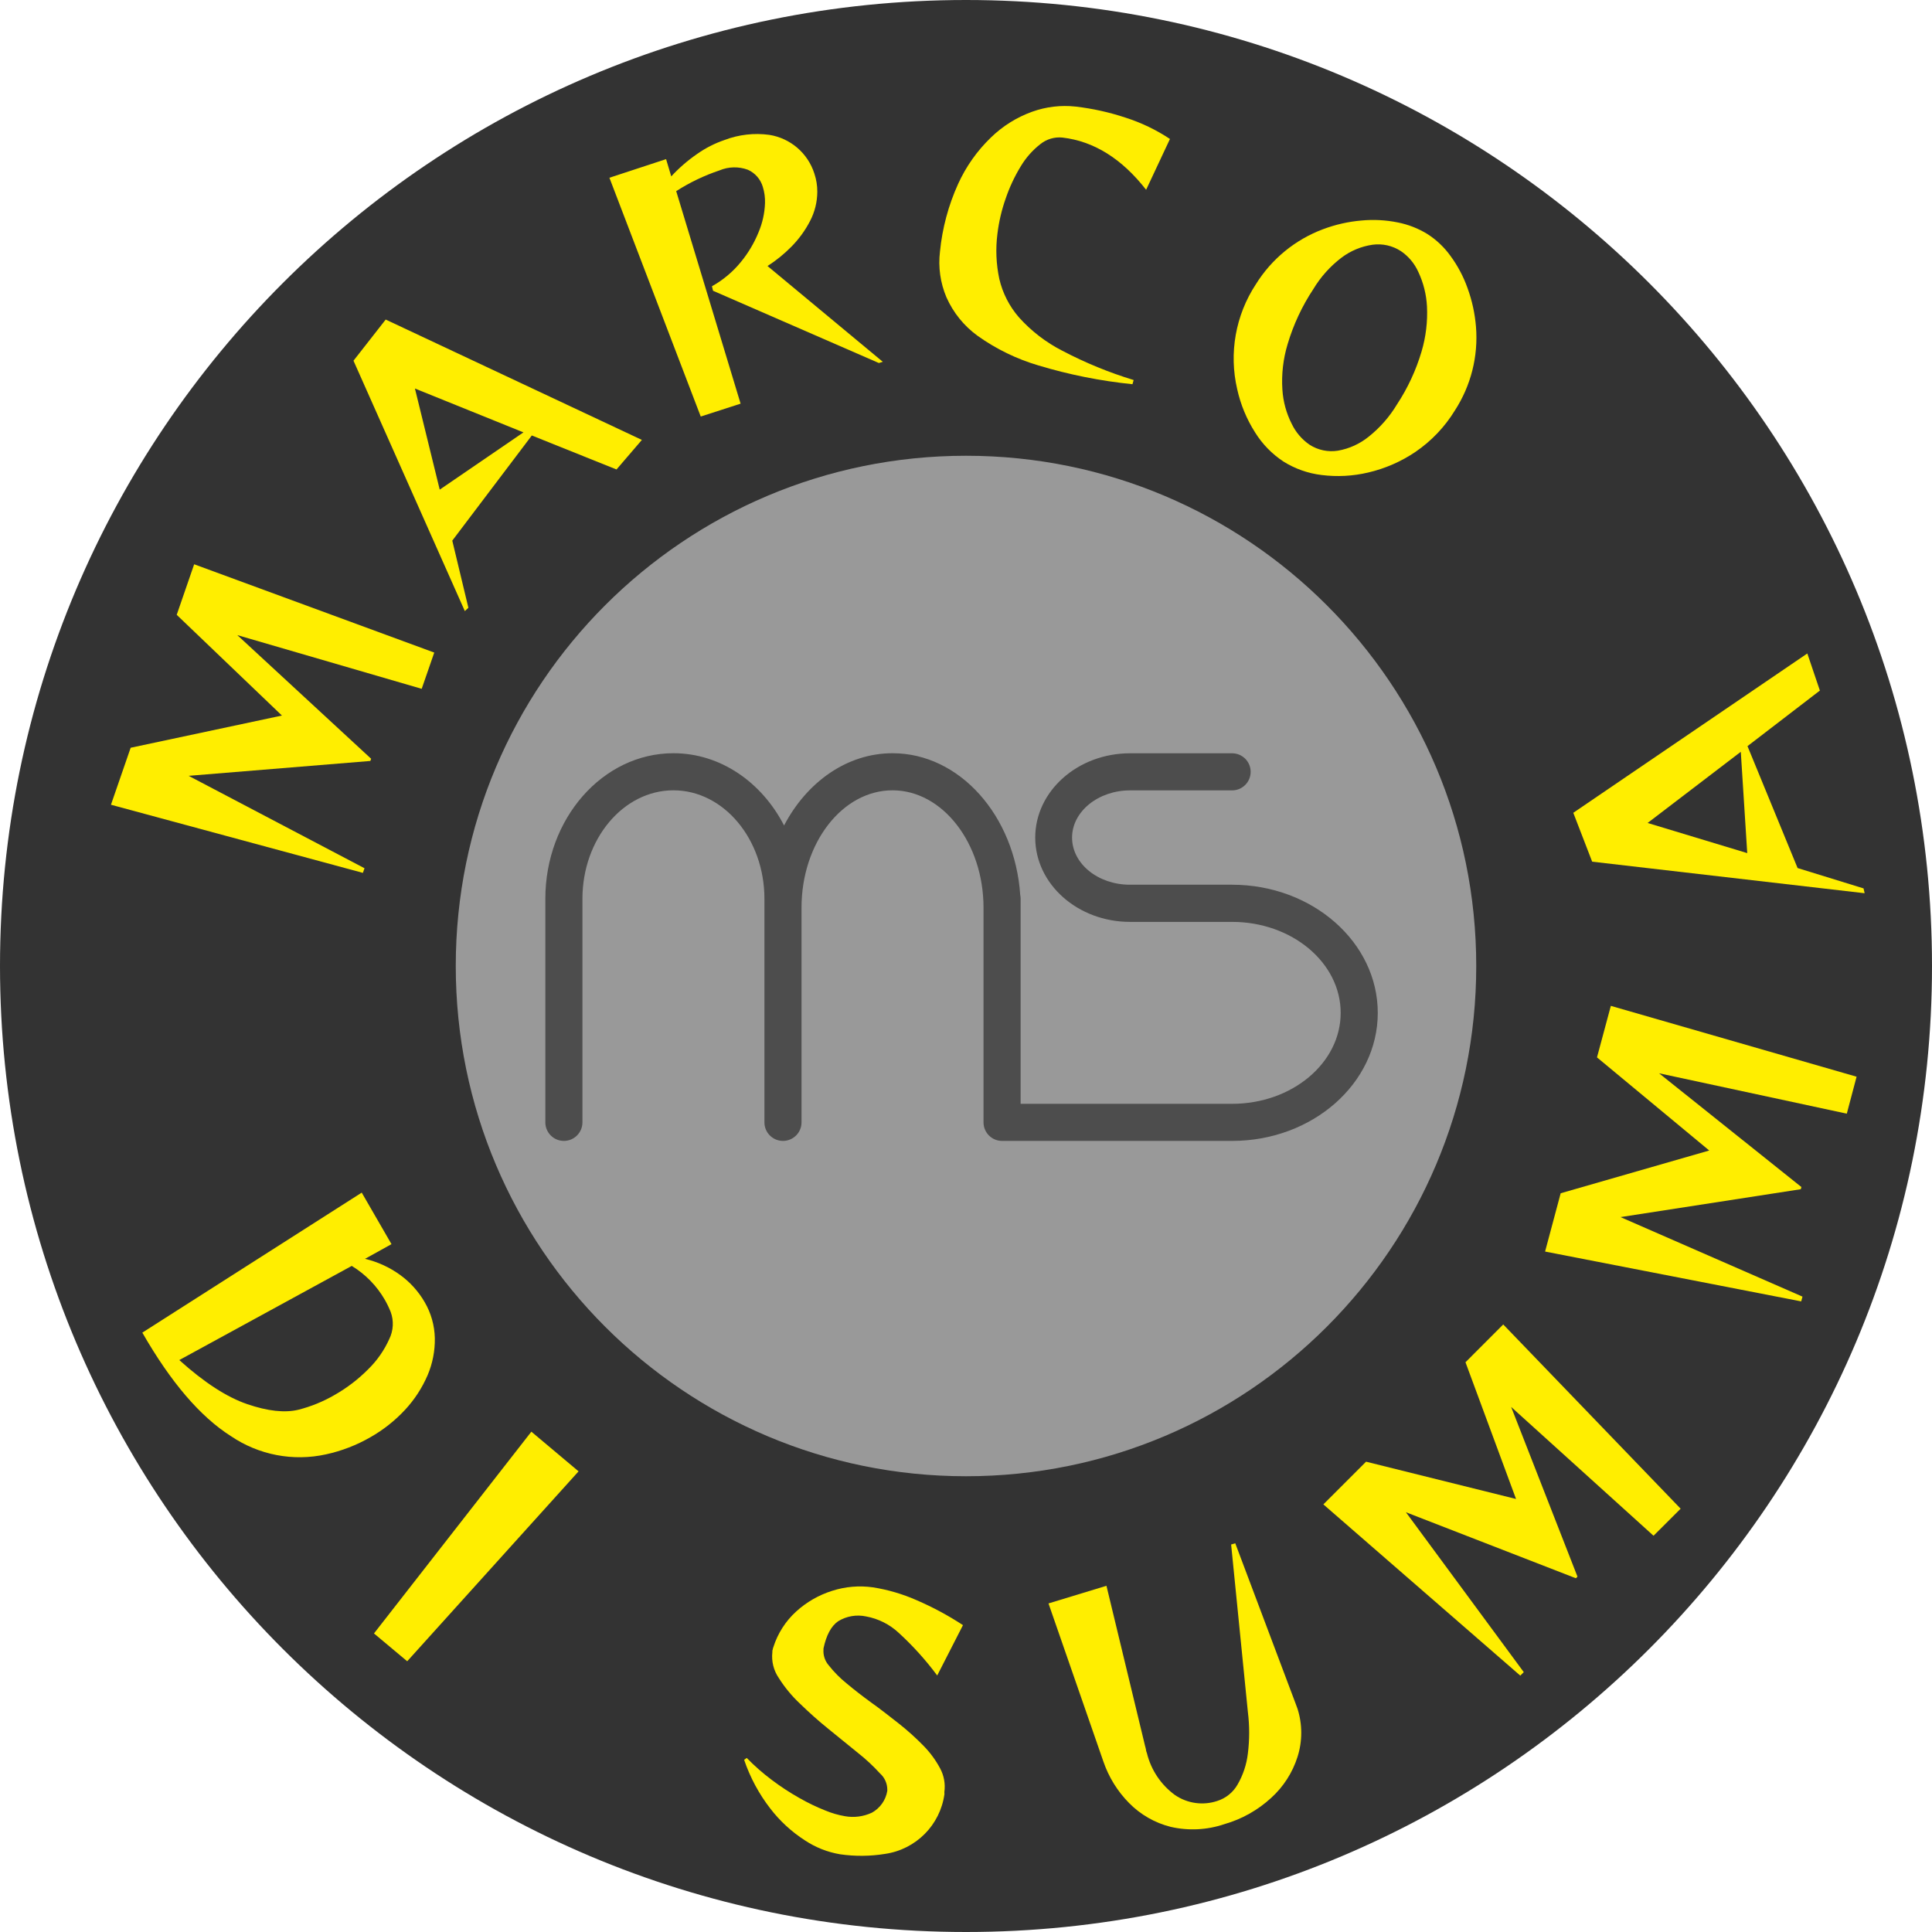
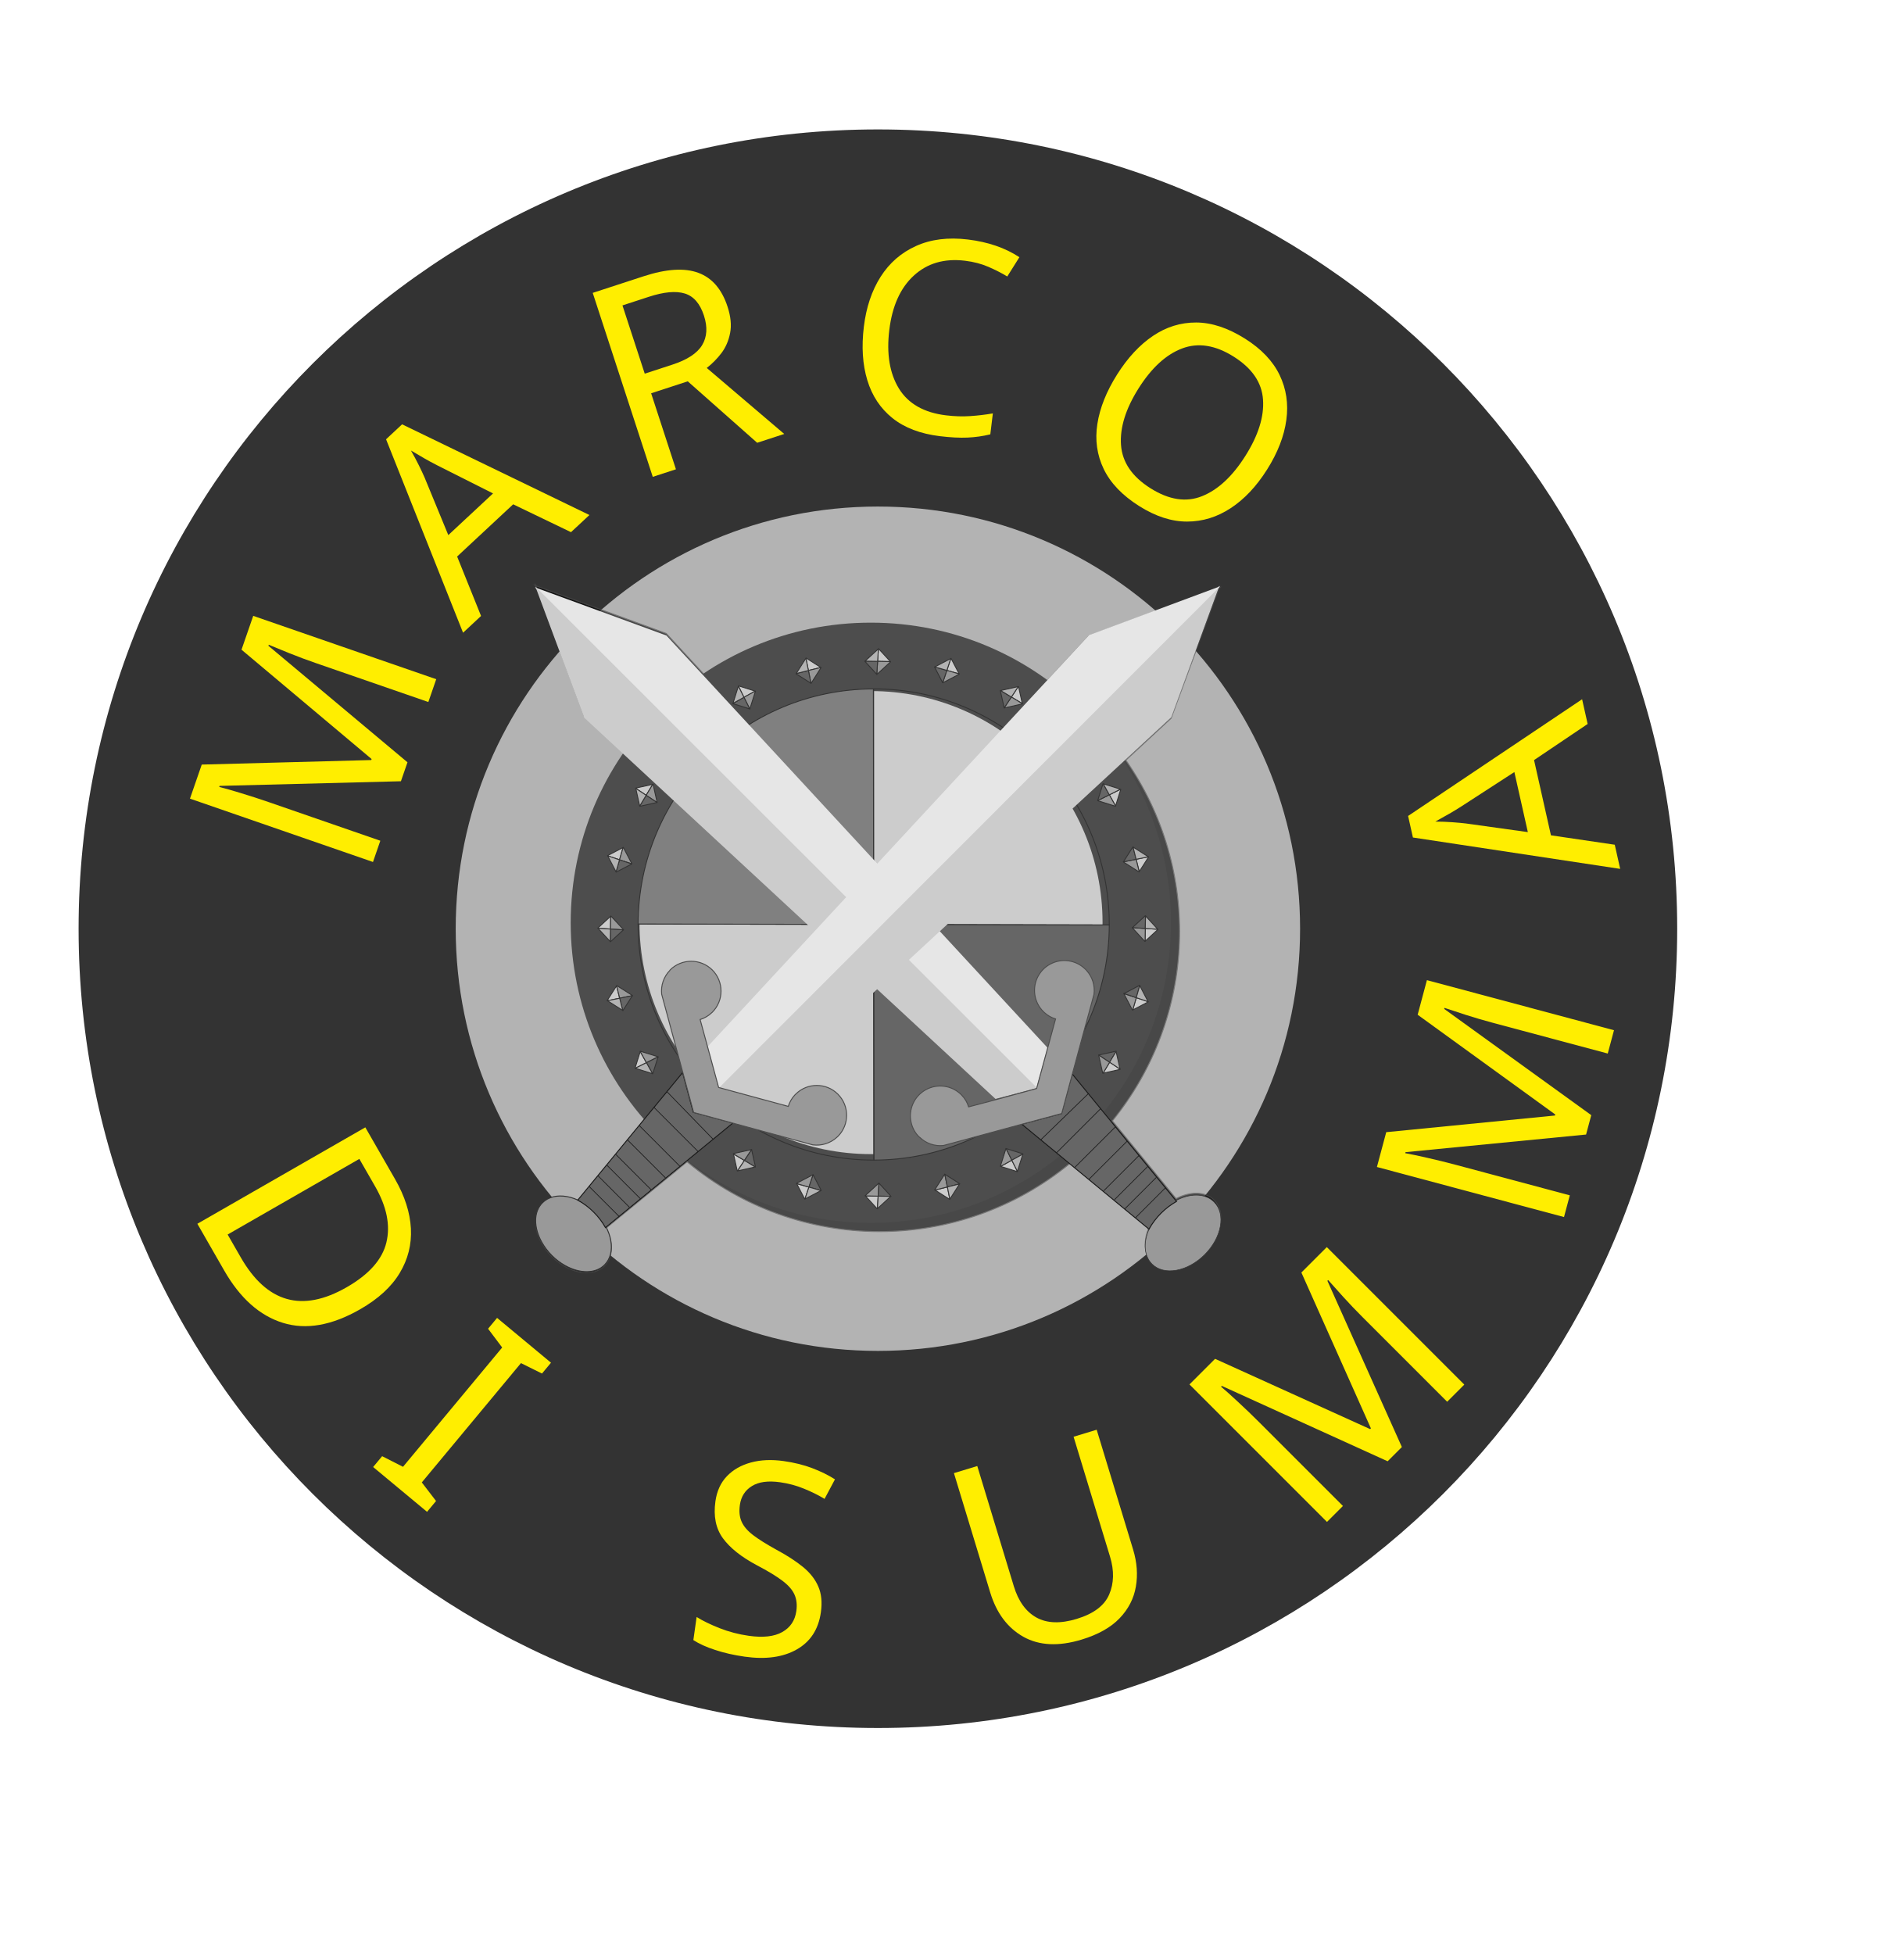
- <svg xmlns="http://www.w3.org/2000/svg" id="Layer_4" data-name="Layer 4" viewBox="0 0 300 300">
+ <svg xmlns="http://www.w3.org/2000/svg" viewBox="0 0 357.29 366.7">
  <defs>
    <style>
-       .cls-1 {
-         fill: #999;
+       .cls-1, .cls-13 {
+         fill: #b3b3b3;
      }

      .cls-2 {
        fill: #333;
      }

      .cls-3 {
+         font-size: 50.91px;
        fill: #fe0;
+         font-family: ReggaeOne-Regular, Reggae One;
+       }
+ 
+       .cls-18, .cls-4 {
+         stroke: #4d4d4d;
+       }
+ 
+       .cls-14, .cls-16, .cls-17, .cls-18, .cls-19, .cls-20, .cls-4, .cls-7, .cls-8, .cls-9 {
+         stroke-miterlimit: 10;
+       }
+ 
+       .cls-16, .cls-18, .cls-19, .cls-4 {
+         stroke-width: 0.18px;
      }

      .cls-4 {
+         opacity: 0.6;
+       }
+ 
+       .cls-5 {
        fill: #4d4d4d;
+       }
+ 
+       .cls-10, .cls-6 {
+         fill: #ccc;
+       }
+ 
+       .cls-7 {
+         fill: none;
+       }
+ 
+       .cls-10, .cls-11, .cls-12, .cls-13, .cls-14, .cls-19, .cls-7, .cls-8, .cls-9 {
+         stroke: #333;
+       }
+ 
+       .cls-7, .cls-8, .cls-9 {
+         stroke-width: 0.17px;
+       }
+ 
+       .cls-12, .cls-16, .cls-17, .cls-8 {
+         fill: #666;
+       }
+ 
+       .cls-9 {
+         fill: gray;
+       }
+ 
+       .cls-10, .cls-11, .cls-12, .cls-13 {
+         stroke-linecap: round;
+         stroke-linejoin: round;
+         stroke-width: 0.17px;
+       }
+ 
+       .cls-11, .cls-14, .cls-18, .cls-19 {
+         fill: #999;
+       }
+ 
+       .cls-14 {
+         stroke-width: 0.11px;
+       }
+ 
+       .cls-15, .cls-20 {
+         fill: #e6e6e6;
+       }
+ 
+       .cls-16, .cls-17, .cls-20 {
+         stroke: #1a1a1a;
+       }
+ 
+       .cls-17, .cls-20 {
+         stroke-width: 0.13px;
      }
    </style>
  </defs>
-   <g>
-     <circle class="cls-1" cx="149.37" cy="149.67" r="142.73" />
-     <path class="cls-2" d="M132.77-16.47a150,150,0,1,0,150,150A150,150,0,0,0,132.77-16.47Zm0,229.23A79.23,79.23,0,1,1,212,133.53,79.23,79.23,0,0,1,132.77,212.76Z" transform="translate(17.23 16.47)" />
-     <g id="Marco">
-       <g>
-         <path class="cls-3" d="M48.25,90.49,19.62,82.15l20.78,19.2-.12.34L12.06,104l27.31,14.35-.25.72L0,108.49l3.06-8.85,23.49-5L10.21,79l2.71-7.85L50.2,84.86Z" transform="translate(17.23 16.47)" />
-         <path class="cls-3" d="M78.5,56.43,65.35,51.15,53,67.48,55.5,77.9l-.55.52L37.66,39.54l5-6.39L82.44,51.84ZM47.2,43.86l3.85,15.7,13-8.89Z" transform="translate(17.23 16.47)" />
-         <path class="cls-3" d="M119.24,39.9,93.49,28.68l-.17-.7a15.56,15.56,0,0,0,4.47-3.74,17.81,17.81,0,0,0,2.77-4.65,12.77,12.77,0,0,0,1-4.52,7.61,7.61,0,0,0-.34-2.52,4.2,4.2,0,0,0-2.32-2.66,6,6,0,0,0-4.41.1,30.25,30.25,0,0,0-6.72,3.22l10,33-6.19,2L77.4,11.13l8.8-2.89L87,10.92a23.92,23.92,0,0,1,4-3.47A16.76,16.76,0,0,1,95.3,5.26a14.12,14.12,0,0,1,6.92-.79,8.78,8.78,0,0,1,7,6,8.71,8.71,0,0,1,.46,2.85,9.9,9.9,0,0,1-1.12,4.52,16.28,16.28,0,0,1-2.91,4,21.22,21.22,0,0,1-3.7,3l17.9,14.87Z" transform="translate(17.23 16.47)" />
-         <path class="cls-3" d="M158.62,43.19A77.73,77.73,0,0,1,144,40.27a31.73,31.73,0,0,1-9.41-4.58,14.79,14.79,0,0,1-4.86-6,13.9,13.9,0,0,1-1-7.1,33.35,33.35,0,0,1,2.81-10.49,23.56,23.56,0,0,1,5.1-7.22,17.88,17.88,0,0,1,6.4-4,15.1,15.1,0,0,1,6.76-.8,38.75,38.75,0,0,1,7.75,1.72,27.65,27.65,0,0,1,6.89,3.31L160.74,13q-5.67-7.26-13-8.11a4.71,4.71,0,0,0-3.4,1,12.55,12.55,0,0,0-3.07,3.47,25.14,25.14,0,0,0-2.34,5,25.8,25.8,0,0,0-1.28,5.47,20.89,20.89,0,0,0,.29,7,13.9,13.9,0,0,0,3.07,6A23.31,23.31,0,0,0,147.74,38a63.8,63.8,0,0,0,11.06,4.54Z" transform="translate(17.23 16.47)" />
-         <path class="cls-3" d="M182.05,55.19a14.75,14.75,0,0,1-4.37-4.48,20.89,20.89,0,0,1-2.8-6.75,21,21,0,0,1,2.9-16.29,20.91,20.91,0,0,1,10.41-8.54,22.35,22.35,0,0,1,6-1.36,19.19,19.19,0,0,1,5.62.3,13.82,13.82,0,0,1,4.62,1.81A13.12,13.12,0,0,1,208,23.27a19.37,19.37,0,0,1,2.65,5,23,23,0,0,1,1.31,6,20.8,20.8,0,0,1-3.28,13,21.13,21.13,0,0,1-6.12,6.43,22,22,0,0,1-7.33,3.2,20.37,20.37,0,0,1-7.24.39A14.43,14.43,0,0,1,182.05,55.19Zm4.06-2.61a6.29,6.29,0,0,0,4.42.93,10.45,10.45,0,0,0,4.78-2.18,18.72,18.72,0,0,0,4.38-5,30.82,30.82,0,0,0,3.82-8.22,21,21,0,0,0,.84-7A14.3,14.3,0,0,0,203,25.74a7.73,7.73,0,0,0-2.69-3.21,6.47,6.47,0,0,0-4.4-1,10.49,10.49,0,0,0-4.82,2,17.38,17.38,0,0,0-4.38,4.88,31.93,31.93,0,0,0-4,8.56,19.92,19.92,0,0,0-.81,7.08,13.62,13.62,0,0,0,1.44,5.28A8.27,8.27,0,0,0,186.11,52.58Z" transform="translate(17.23 16.47)" />
-       </g>
-       <g>
-         <path class="cls-3" d="M38.94,168.72l4.62,8L39.45,179a15.37,15.37,0,0,1,5.45,2.5,13.67,13.67,0,0,1,3.81,4.22,11.6,11.6,0,0,1,1.58,5.58,14.09,14.09,0,0,1-1.13,5.79,18.86,18.86,0,0,1-3.48,5.34,22.57,22.57,0,0,1-5.41,4.28,24.12,24.12,0,0,1-6.87,2.65,19,19,0,0,1-14.79-2.84Q11.49,202,4.87,190.46Zm-28.33,26q5.82,5.24,10.57,6.85c3.16,1.08,5.8,1.37,7.9.87a21.93,21.93,0,0,0,5.66-2.31,24.2,24.2,0,0,0,5.22-4,15.31,15.31,0,0,0,3.25-4.66,5.35,5.35,0,0,0,.23-4.21,15,15,0,0,0-.91-1.89,14.79,14.79,0,0,0-5.14-5.27Z" transform="translate(17.23 16.47)" />
-         <path class="cls-3" d="M40.84,237.17l24.44-31.33L72.61,212,46,241.49Z" transform="translate(17.23 16.47)" />
-         <path class="cls-3" d="M129.42,262.13a10.88,10.88,0,0,1-9.21,9.27,22.94,22.94,0,0,1-7,.06,14.11,14.11,0,0,1-5.47-2.17,21.29,21.29,0,0,1-5.35-4.92,25.94,25.94,0,0,1-4.07-7.57l.4-.3a33,33,0,0,0,3.91,3.43,37.87,37.87,0,0,0,4.26,2.79,31.44,31.44,0,0,0,4,1.93,14.11,14.11,0,0,0,3.09.9,7,7,0,0,0,4.16-.54,4.73,4.73,0,0,0,2.41-3.41l0-.15a3.38,3.38,0,0,0-1.14-2.55,28.41,28.41,0,0,0-3.43-3.19c-1.43-1.16-2.93-2.39-4.52-3.67s-3.06-2.6-4.45-3.95a20.36,20.36,0,0,1-3.31-4,5.93,5.93,0,0,1-1-4c0-.17,0-.31.06-.43a1.36,1.36,0,0,1,.1-.37,12.67,12.67,0,0,1,3.53-5.52,15,15,0,0,1,5.6-3.22,14.19,14.19,0,0,1,6.32-.54,27.36,27.36,0,0,1,6.8,2,47.4,47.4,0,0,1,7.19,3.87l-4,7.82a46.77,46.77,0,0,0-5.95-6.6,10.1,10.1,0,0,0-5.09-2.57,5.92,5.92,0,0,0-4.35.75q-1.62,1.13-2.27,4.23l0,.15a3.38,3.38,0,0,0,.83,2.48,17.39,17.39,0,0,0,2.75,2.78q1.74,1.46,3.86,3c1.41,1,2.82,2.12,4.23,3.22a40,40,0,0,1,3.81,3.42,15.3,15.3,0,0,1,2.63,3.56,6,6,0,0,1,.66,3.67Z" transform="translate(17.23 16.47)" />
-         <path class="cls-3" d="M173.94,223.36l.64-.19L183.93,248a3.39,3.39,0,0,0,.15.41,4.05,4.05,0,0,1,.17.46,12.34,12.34,0,0,1,0,7.46,14.52,14.52,0,0,1-4.1,6.38,18.09,18.09,0,0,1-7.25,4.07,15.3,15.3,0,0,1-8.36.42,13.74,13.74,0,0,1-6.44-3.69,17,17,0,0,1-4-6.46l-8.52-24.54,9-2.74,6,24.89a4.71,4.71,0,0,1,.14.57c0,.19.09.36.14.52a11.41,11.41,0,0,0,4.37,6.52,7.45,7.45,0,0,0,6.56.91,5.57,5.57,0,0,0,3.14-2.53,12.54,12.54,0,0,0,1.61-4.85,25.93,25.93,0,0,0,0-6.43Z" transform="translate(17.23 16.47)" />
-         <path class="cls-3" d="M239.53,222l-22.11-20,10.3,26.35-.25.25-26.39-10.25,18.3,24.83-.54.54-30.58-26.59,6.63-6.63,23.29,5.79-7.85-21.23,5.86-5.87,27.55,28.61Z" transform="translate(17.23 16.47)" />
-         <path class="cls-3" d="M269.54,156.46l-29.15-6.27,22.1,17.66-.09.34-28,4.33,28.26,12.35-.2.74-39.77-7.74,2.42-9.05,23.07-6.64-17.43-14.46,2.15-8,38.16,11Z" transform="translate(17.23 16.47)" />
-         <path class="cls-3" d="M265.36,90.76l-11.24,8.63,7.78,18.93,10.24,3.16.17.75L230,117.33l-2.93-7.59L263.41,85Zm-26.75,20.56L254.08,116l-1-15.73Z" transform="translate(17.23 16.47)" />
-       </g>
-     </g>
-     <path class="cls-4" d="M174.09,160.69H138.37a2.88,2.88,0,0,1-2.88-2.88V124.47c0-10-6.34-18.22-14.13-18.22s-14.13,8.17-14.13,18.22v33.34a2.88,2.88,0,1,1-5.76,0V123.1c0-9.29-6.34-16.85-14.13-16.85s-14.13,7.56-14.13,16.85v34.71a2.88,2.88,0,0,1-5.76,0V123.1c0-12.47,8.92-22.61,19.89-22.61,7.32,0,13.73,4.52,17.18,11.22,3.52-6.73,9.76-11.22,16.84-11.22,10.42,0,19,9.7,19.83,22a3.18,3.18,0,0,1,.06.62v31.82h32.84c9.3,0,16.86-6.33,16.86-14.12s-7.56-14.13-16.86-14.13H158.24c-8.12,0-14.72-5.87-14.72-13.09s6.6-13.09,14.72-13.09h15.85a2.88,2.88,0,1,1,0,5.76H158.24c-4.94,0-9,3.29-9,7.33s4,7.32,9,7.32h15.85c12.47,0,22.62,8.93,22.62,19.9S186.56,160.69,174.09,160.69Z" transform="translate(17.23 16.47)" />
+   <g id="Layer_4" data-name="Layer 4">
+     <g>
+       <circle class="cls-1" cx="164.75" cy="173.96" r="142.73" />
+       <ellipse class="cls-1" cx="164.75" cy="157.67" rx="95.26" ry="67.93" />
+       <path class="cls-2" d="M150,0A150,150,0,1,0,300,150,150,150,0,0,0,150,0Zm0,229.23A79.23,79.23,0,1,1,229.23,150,79.23,79.23,0,0,1,150,229.23Z" transform="translate(14.75 24.29)" />
+       <g id="Marco">
+         <text class="cls-3" transform="translate(68.38 166.43) rotate(-70.91)">M</text>
+         <text class="cls-3" transform="matrix(0.73, -0.68, 0.68, 0.73, 86.9, 118.74)">A</text>
+         <text class="cls-3" transform="matrix(0.95, -0.31, 0.31, 0.95, 117.81, 91.02)">R</text>
+         <text class="cls-3" transform="matrix(0.99, 0.12, -0.12, 0.99, 156.85, 78.97)">C</text>
+         <text class="cls-3" transform="matrix(0.84, 0.53, -0.53, 0.84, 197.34, 83.99)">O</text>
+         <text class="cls-3" transform="translate(34.58 225.38) rotate(60.14)">D</text>
+         <text class="cls-3" transform="matrix(0.77, 0.64, -0.64, 0.77, 68.46, 274.01)">I</text>
+         <text class="cls-3" transform="translate(95.31 294.16) rotate(26.41)"> </text>
+         <text class="cls-3" transform="matrix(0.99, 0.14, -0.14, 0.99, 127.38, 308.63)">S</text>
+         <text class="cls-3" transform="translate(185.21 312.56) rotate(-16.91)">U</text>
+         <text class="cls-3" transform="matrix(0.71, -0.71, 0.71, 0.71, 245.52, 289.12)">M</text>
+         <text class="cls-3" transform="translate(292.23 233.17) rotate(-75.02)">M</text>
+         <text class="cls-3" transform="matrix(-0.22, -0.98, 0.98, -0.22, 304.05, 163.06)">A</text>
+         <text class="cls-3" transform="translate(287.57 109.73) rotate(-121.26)"> </text>
+       </g>
+     </g>
+   </g>
+   <g id="shied">
+     <g>
+       <path class="cls-4" d="M213.09,200.92c-1.64-1.65-4.47-1.66-7.13-.27L194,186.06a56.31,56.31,0,0,0,2.53-67.69l8.49-7.86L214,86.2l.26-.25v0L214,86l.06-.17-.23.23-24.24,9-8,8.62a56.36,56.36,0,0,0-62.79.13l-8.52-9.22L86,85.71l-.26-.26h0l.07.19-.17-.07.24.24,9,24.24L104,118.5a56.33,56.33,0,0,0,2.35,67.21l-12.67,15.4c-2.51-1.14-5.1-1-6.64.51-1.7,1.69-1.66,4.63-.15,7.36a11.45,11.45,0,0,0,1.91,2.53,11.31,11.31,0,0,0,2.47,1.88c2.74,1.54,5.71,1.6,7.42-.11s1.66-4.45.3-7.09l15.21-12.45a56.32,56.32,0,0,0,72,.18L200.9,206c-1.11,2.5-1,5.06.54,6.6,2.24,2.24,6.67,1.45,9.89-1.77S215.34,203.16,213.09,200.92Z" transform="translate(14.75 24.29)" />
+       <circle class="cls-5" cx="163.42" cy="173.17" r="56.32" />
+       <circle class="cls-6" cx="163.46" cy="173.14" r="43.45" />
+     </g>
+     <g>
+       <path class="cls-7" d="M193.42,149.2v.1l-44.22-.1,0-44.21h0A44.21,44.21,0,0,1,193.42,149.2Z" transform="translate(14.75 24.29)" />
+       <path class="cls-8" d="M193.42,149.3a44.23,44.23,0,0,1-44.17,44.12l-.05-44.22Z" transform="translate(14.75 24.29)" />
+       <path class="cls-7" d="M149.25,193.42h-.05A44.21,44.21,0,0,1,105,149.2v-.09l44.21.09Z" transform="translate(14.75 24.29)" />
+       <path class="cls-9" d="M149.2,149.2,105,149.11A44.21,44.21,0,0,1,149.15,105Z" transform="translate(14.75 24.29)" />
+     </g>
+     <g>
+       <g>
+         <polygon class="cls-10" points="164.88 121.74 167.1 124.16 164.7 124.11 164.84 121.77 164.88 121.74" />
+         <polygon class="cls-11" points="167.1 124.16 167.14 124.19 164.56 126.56 164.54 126.55 164.7 124.11 167.1 124.16" />
+         <polygon class="cls-12" points="164.7 124.11 164.54 126.55 162.3 124.1 162.34 124.07 164.7 124.11" />
+         <polygon class="cls-13" points="164.84 121.77 164.7 124.11 162.34 124.07 164.84 121.77" />
+       </g>
+       <g>
+         <polygon class="cls-10" points="178.48 123.56 180 126.47 177.69 125.81 178.43 123.58 178.48 123.56" />
+         <polygon class="cls-11" points="180 126.47 180.02 126.52 176.92 128.14 176.91 128.12 177.69 125.81 180 126.47" />
+         <polygon class="cls-12" points="177.69 125.81 176.91 128.12 175.38 125.18 175.42 125.16 177.69 125.81" />
+         <polygon class="cls-13" points="178.43 123.58 177.69 125.81 175.42 125.16 178.43 123.58" />
+       </g>
+       <g>
+         <polygon class="cls-10" points="191.14 128.84 191.85 132.05 189.8 130.81 191.09 128.85 191.14 128.84" />
+         <polygon class="cls-11" points="191.85 132.05 191.87 132.1 188.45 132.86 188.45 132.84 189.8 130.81 191.85 132.05" />
+         <polygon class="cls-12" points="189.8 130.81 188.45 132.84 187.72 129.6 187.78 129.59 189.8 130.81" />
+         <polygon class="cls-13" points="191.09 128.85 189.8 130.81 187.78 129.59 191.09 128.85" />
+       </g>
+       <g>
+         <polygon class="cls-10" points="202 137.22 201.87 140.5 200.2 138.77 201.96 137.22 202 137.22" />
+         <polygon class="cls-11" points="201.87 140.5 201.86 140.56 198.37 140.41 198.37 140.39 200.2 138.77 201.87 140.5" />
+         <polygon class="cls-12" points="200.2 138.77 198.37 140.39 198.51 137.07 198.56 137.07 200.2 138.77" />
+         <polygon class="cls-13" points="201.96 137.22 200.2 138.77 198.56 137.07 201.96 137.22" />
+       </g>
+       <g>
+         <polygon class="cls-10" points="210.33 148.13 209.35 151.26 208.18 149.16 210.28 148.11 210.33 148.13" />
+         <polygon class="cls-11" points="209.35 151.26 209.33 151.31 205.99 150.26 206 150.24 208.18 149.16 209.35 151.26" />
+         <polygon class="cls-12" points="208.18 149.16 206 150.24 206.99 147.08 207.04 147.09 208.18 149.16" />
+         <polygon class="cls-13" points="210.28 148.11 208.18 149.16 207.04 147.09 210.28 148.11" />
+       </g>
+       <g>
+         <polygon class="cls-10" points="215.55 160.82 213.79 163.59 213.21 161.26 215.51 160.79 215.55 160.82" />
+         <polygon class="cls-11" points="213.79 163.59 213.76 163.63 210.81 161.76 210.82 161.74 213.21 161.26 213.79 163.59" />
+         <polygon class="cls-12" points="213.21 161.26 210.82 161.74 212.6 158.94 212.64 158.97 213.21 161.26" />
+         <polygon class="cls-13" points="215.51 160.79 213.21 161.26 212.64 158.97 215.51 160.79" />
+       </g>
+       <g>
+         <polygon class="cls-10" points="217.31 174.42 214.89 176.65 214.93 174.24 217.27 174.39 217.31 174.42" />
+         <polygon class="cls-11" points="214.89 176.65 214.85 176.68 212.48 174.1 212.5 174.09 214.93 174.24 214.89 176.65" />
+         <polygon class="cls-12" points="214.93 174.24 212.5 174.09 214.94 171.85 214.98 171.89 214.93 174.24" />
+         <polygon class="cls-13" points="217.27 174.39 214.93 174.24 214.98 171.89 217.27 174.39" />
+       </g>
+       <g>
+         <polygon class="cls-10" points="215.48 188.02 212.57 189.54 213.24 187.23 215.46 187.98 215.48 188.02" />
+         <polygon class="cls-11" points="212.57 189.54 212.52 189.57 210.91 186.47 210.92 186.46 213.24 187.23 212.57 189.54" />
+         <polygon class="cls-12" points="213.24 187.23 210.92 186.46 213.86 184.92 213.89 184.97 213.24 187.23" />
+         <polygon class="cls-13" points="215.46 187.98 213.24 187.23 213.89 184.97 215.46 187.98" />
+       </g>
+       <g>
+         <polygon class="cls-10" points="210.2 200.69 207 201.4 208.24 199.34 210.19 200.64 210.2 200.69" />
+         <polygon class="cls-11" points="207 201.4 206.94 201.41 206.18 198 206.2 197.99 208.24 199.34 207 201.4" />
+         <polygon class="cls-12" points="208.24 199.34 206.2 197.99 209.44 197.27 209.45 197.32 208.24 199.34" />
+         <polygon class="cls-13" points="210.19 200.64 208.24 199.34 209.45 197.32 210.19 200.64" />
+       </g>
+       <g>
+         <polygon class="cls-10" points="201.82 211.55 198.54 211.41 200.27 209.74 201.82 211.5 201.82 211.55" />
+         <polygon class="cls-11" points="198.54 211.41 198.49 211.41 198.63 207.91 198.66 207.91 200.27 209.74 198.54 211.41" />
+         <polygon class="cls-12" points="200.27 209.74 198.66 207.91 201.97 208.05 201.97 208.11 200.27 209.74" />
+         <polygon class="cls-13" points="201.82 211.5 200.27 209.74 201.97 208.11 201.82 211.5" />
+       </g>
+       <g>
+         <polygon class="cls-10" points="190.92 219.88 187.78 218.89 189.88 217.73 190.93 219.83 190.92 219.88" />
+         <polygon class="cls-11" points="187.78 218.89 187.73 218.88 188.78 215.54 188.8 215.54 189.88 217.73 187.78 218.89" />
+         <polygon class="cls-12" points="189.88 217.73 188.8 215.54 191.97 216.54 191.95 216.59 189.88 217.73" />
+         <polygon class="cls-13" points="190.93 219.83 189.88 217.73 191.95 216.59 190.93 219.83" />
+       </g>
+       <g>
+         <polygon class="cls-10" points="178.23 225.09 175.46 223.33 177.79 222.75 178.25 225.05 178.23 225.09" />
+         <polygon class="cls-11" points="175.46 223.33 175.41 223.3 177.29 220.35 177.3 220.36 177.79 222.75 175.46 223.33" />
+         <polygon class="cls-12" points="177.79 222.75 177.3 220.36 180.1 222.14 180.07 222.19 177.79 222.75" />
+         <polygon class="cls-13" points="178.25 225.05 177.79 222.75 180.07 222.19 178.25 225.05" />
+       </g>
+       <g>
+         <polygon class="cls-10" points="164.62 226.85 162.4 224.43 164.8 224.48 164.66 226.82 164.62 226.85" />
+         <polygon class="cls-11" points="162.4 224.43 162.36 224.39 164.94 222.03 164.95 222.04 164.8 224.48 162.4 224.43" />
+         <polygon class="cls-12" points="164.8 224.48 164.95 222.04 167.2 224.49 167.16 224.52 164.8 224.48" />
+         <polygon class="cls-13" points="164.66 226.82 164.8 224.48 167.16 224.52 164.66 226.82" />
+       </g>
+       <g>
+         <polygon class="cls-10" points="151.02 225.03 149.5 222.12 151.81 222.78 151.06 225.01 151.02 225.03" />
+         <polygon class="cls-11" points="149.5 222.12 149.48 222.07 152.58 220.45 152.59 220.47 151.81 222.78 149.5 222.12" />
+         <polygon class="cls-12" points="151.81 222.78 152.59 220.47 154.12 223.41 154.08 223.43 151.81 222.78" />
+         <polygon class="cls-13" points="151.06 225.01 151.81 222.78 154.08 223.43 151.06 225.01" />
+       </g>
+       <g>
+         <polygon class="cls-10" points="138.36 219.75 137.64 216.54 139.7 217.78 138.41 219.74 138.36 219.75" />
+         <polygon class="cls-11" points="137.64 216.54 137.63 216.49 141.05 215.73 141.05 215.75 139.7 217.78 137.64 216.54" />
+         <polygon class="cls-12" points="139.7 217.78 141.05 215.75 141.77 218.99 141.72 219 139.7 217.78" />
+         <polygon class="cls-13" points="138.41 219.74 139.7 217.78 141.72 219 138.41 219.74" />
+       </g>
+       <g>
+         <polygon class="cls-10" points="127.49 211.37 127.63 208.09 129.3 209.82 127.54 211.37 127.49 211.37" />
+         <polygon class="cls-11" points="127.63 208.09 127.64 208.03 131.13 208.18 131.13 208.2 129.3 209.82 127.63 208.09" />
+         <polygon class="cls-12" points="129.3 209.82 131.13 208.2 130.99 211.52 130.94 211.51 129.3 209.82" />
+         <polygon class="cls-13" points="127.54 211.37 129.3 209.82 130.94 211.51 127.54 211.37" />
+       </g>
+       <g>
+         <polygon class="cls-10" points="119.17 200.46 120.15 197.33 121.31 199.43 119.21 200.48 119.17 200.46" />
+         <polygon class="cls-11" points="120.15 197.33 120.17 197.28 123.51 198.32 123.5 198.34 121.31 199.43 120.15 197.33" />
+         <polygon class="cls-12" points="121.31 199.43 123.5 198.34 122.5 201.51 122.45 201.49 121.31 199.43" />
+         <polygon class="cls-13" points="119.21 200.48 121.31 199.43 122.45 201.49 119.21 200.48" />
+       </g>
+       <g>
+         <polygon class="cls-10" points="113.95 187.77 115.71 185 116.29 187.33 113.99 187.8 113.95 187.77" />
+         <polygon class="cls-11" points="115.71 185 115.74 184.96 118.69 186.83 118.68 186.85 116.29 187.33 115.71 185" />
+         <polygon class="cls-12" points="116.29 187.33 118.68 186.85 116.9 189.65 116.86 189.62 116.29 187.33" />
+         <polygon class="cls-13" points="113.99 187.8 116.29 187.33 116.86 189.62 113.99 187.8" />
+       </g>
+       <g>
+         <polygon class="cls-10" points="112.19 174.17 114.61 171.94 114.56 174.35 112.22 174.2 112.19 174.17" />
+         <polygon class="cls-11" points="114.61 171.94 114.65 171.91 117.02 174.48 117 174.5 114.56 174.35 114.61 171.94" />
+         <polygon class="cls-12" points="114.56 174.35 117 174.5 114.56 176.74 114.52 176.7 114.56 174.35" />
+         <polygon class="cls-13" points="112.22 174.2 114.56 174.35 114.52 176.7 112.22 174.2" />
+       </g>
+       <g>
+         <polygon class="cls-10" points="114.02 160.57 116.93 159.05 116.26 161.36 114.04 160.61 114.02 160.57" />
+         <polygon class="cls-11" points="116.93 159.05 116.97 159.02 118.59 162.12 118.58 162.13 116.26 161.36 116.93 159.05" />
+         <polygon class="cls-12" points="116.26 161.36 118.58 162.13 115.63 163.67 115.61 163.62 116.26 161.36" />
+         <polygon class="cls-13" points="114.04 160.61 116.26 161.36 115.61 163.62 114.04 160.61" />
+       </g>
+       <g>
+         <polygon class="cls-10" points="119.3 147.9 122.5 147.19 121.26 149.25 119.31 147.95 119.3 147.9" />
+         <polygon class="cls-11" points="122.5 147.19 122.56 147.18 123.32 150.59 123.3 150.6 121.26 149.25 122.5 147.19" />
+         <polygon class="cls-12" points="121.26 149.25 123.3 150.6 120.06 151.32 120.05 151.27 121.26 149.25" />
+         <polygon class="cls-13" points="119.31 147.95 121.26 149.25 120.05 151.27 119.31 147.95" />
+       </g>
+       <g>
+         <polygon class="cls-10" points="127.68 137.04 130.96 137.18 129.23 138.85 127.67 137.09 127.68 137.04" />
+         <polygon class="cls-11" points="130.96 137.18 131.01 137.18 130.86 140.68 130.84 140.68 129.23 138.85 130.96 137.18" />
+         <polygon class="cls-12" points="129.23 138.85 130.84 140.68 127.53 140.53 127.53 140.48 129.23 138.85" />
+         <polygon class="cls-13" points="127.67 137.09 129.23 138.85 127.53 140.48 127.67 137.09" />
+       </g>
+       <g>
+         <polygon class="cls-10" points="138.58 128.71 141.72 129.7 139.61 130.86 138.57 128.76 138.58 128.71" />
+         <polygon class="cls-11" points="141.72 129.7 141.77 129.71 140.72 133.05 140.7 133.04 139.61 130.86 141.72 129.7" />
+         <polygon class="cls-12" points="139.61 130.86 140.7 133.04 137.53 132.05 137.55 132 139.61 130.86" />
+         <polygon class="cls-13" points="138.57 128.76 139.61 130.86 137.55 132 138.57 128.76" />
+       </g>
+       <g>
+         <polygon class="cls-10" points="151.27 123.49 154.04 125.26 151.71 125.83 151.24 123.53 151.27 123.49" />
+         <polygon class="cls-11" points="154.04 125.26 154.09 125.28 152.21 128.24 152.19 128.23 151.71 125.83 154.04 125.26" />
+         <polygon class="cls-12" points="151.71 125.83 152.19 128.23 149.39 126.45 149.42 126.4 151.71 125.83" />
+         <polygon class="cls-13" points="151.24 123.53 151.71 125.83 149.42 126.4 151.24 123.53" />
+       </g>
+     </g>
+     <g id="Layer_1" data-name="Layer 1">
+       <g>
+         <path class="cls-14" d="M201.44,212.93c-1.7-1.7-1.66-4.64-.15-7.36a11.32,11.32,0,0,1,4.38-4.41c2.74-1.55,5.71-1.6,7.42.11,2.25,2.24,1.46,6.67-1.76,9.89S203.68,215.17,201.44,212.93Z" transform="translate(14.75 24.29)" />
+         <polygon class="cls-15" points="100.38 110.22 125.07 119.27 196.6 196.65 194.82 203.05 194.49 204.27 100.38 110.22" />
+         <polygon class="cls-6" points="109.64 134.69 100.48 110.09 100.5 110.1 194.6 204.15 194.59 204.2 193.32 204.54 186.82 206.23 109.64 134.69" />
+         <g>
+           <path class="cls-16" d="M177,186.68l7.45-2,2-7.44,19.59,23.93a13.67,13.67,0,0,0-5.17,5.21Z" transform="translate(14.75 24.29)" />
+           <g>
+             <line class="cls-17" x1="204.3" y1="205.19" x2="195.32" y2="213.9" />
+             <line class="cls-17" x1="206.55" y1="208.06" x2="198.27" y2="216.34" />
+             <line class="cls-17" x1="209.32" y1="211.48" x2="201.7" y2="219.08" />
+             <line class="cls-17" x1="211.5" y1="214.18" x2="204.35" y2="221.33" />
+             <line class="cls-17" x1="213.79" y1="216.81" x2="207.13" y2="223.47" />
+             <line class="cls-17" x1="215.42" y1="218.87" x2="209.14" y2="225.15" />
+             <line class="cls-17" x1="217.01" y1="220.95" x2="211.08" y2="226.87" />
+             <line class="cls-17" x1="218.74" y1="222.88" x2="213.11" y2="228.51" />
+           </g>
+         </g>
+         <path class="cls-18" d="M157.74,189.08a5.51,5.51,0,0,1-1.5-2.71,5.6,5.6,0,0,1,9.42-5.21l.06.07a5.43,5.43,0,0,1,1.31,2.2l3.81-1,7.68-2.09,1.26-.35.35-1.26,2.09-7.68,1.12-4.12a5.41,5.41,0,0,1-2.1-1.2l-.2-.19a5.6,5.6,0,0,1,5.23-9.42,5.65,5.65,0,0,1,2.69,1.5l.19.2a5.58,5.58,0,0,1,1.4,4.51l-.39,1.44-1.55,5.68-2.11,7.79-2,7.44-7.45,2-7.78,2.11-5.2,1.42-1.76.47a5.54,5.54,0,0,1-4.47-1.54Z" transform="translate(14.75 24.29)" />
+       </g>
+       <g>
+         <path class="cls-19" d="M87.05,201.43c-1.7,1.69-1.66,4.63-.15,7.36a11.45,11.45,0,0,0,1.91,2.53,11.31,11.31,0,0,0,2.47,1.88c2.74,1.54,5.71,1.6,7.42-.11,2.25-2.25,1.46-6.67-1.76-9.89S89.29,199.19,87.05,201.43Z" transform="translate(14.75 24.29)" />
+         <polygon class="cls-6" points="228.85 109.93 219.8 134.62 142.42 206.15 134.8 204.04 228.85 109.93" />
+         <polygon class="cls-15" points="204.38 119.19 228.98 110.03 228.97 110.05 134.92 204.16 134.87 204.15 132.84 196.37 204.38 119.19" />
+         <g>
+           <path class="cls-16" d="M113.35,177l2,7.45,7.45,2L98.88,206.09a13.52,13.52,0,0,0-2.21-2.9,13.3,13.3,0,0,0-3-2.26Z" transform="translate(14.75 24.29)" />
+           <g>
+             <line class="cls-20" x1="133.88" y1="213.85" x2="125.17" y2="204.88" />
+             <line class="cls-20" x1="131.01" y1="216.1" x2="122.73" y2="207.82" />
+             <line class="cls-20" x1="127.59" y1="218.87" x2="119.99" y2="211.25" />
+             <line class="cls-20" x1="124.89" y1="221.05" x2="117.74" y2="213.9" />
+             <line class="cls-20" x1="122.26" y1="223.34" x2="115.6" y2="216.68" />
+             <line class="cls-20" x1="120.2" y1="224.98" x2="113.92" y2="218.69" />
+             <line class="cls-20" x1="118.12" y1="226.56" x2="112.2" y2="220.63" />
+             <line class="cls-20" x1="116.19" y1="228.29" x2="110.56" y2="222.66" />
+           </g>
+         </g>
+         <path class="cls-18" d="M111,157.74a5.62,5.62,0,0,1,7.92,0,5.61,5.61,0,0,1,0,7.93l-.07.06a5.51,5.51,0,0,1-2.21,1.31l3.47,12.75,13.07,3.55a5.56,5.56,0,0,1,1.19-2.09c.07-.07.13-.14.2-.2a5.6,5.6,0,0,1,7.92,7.92l-.21.19a5.6,5.6,0,0,1-4.5,1.4l-22.36-6.08-6-22.19a5.57,5.57,0,0,1,1.55-4.48Z" transform="translate(14.75 24.29)" />
+       </g>
+     </g>
  </g>
</svg>
